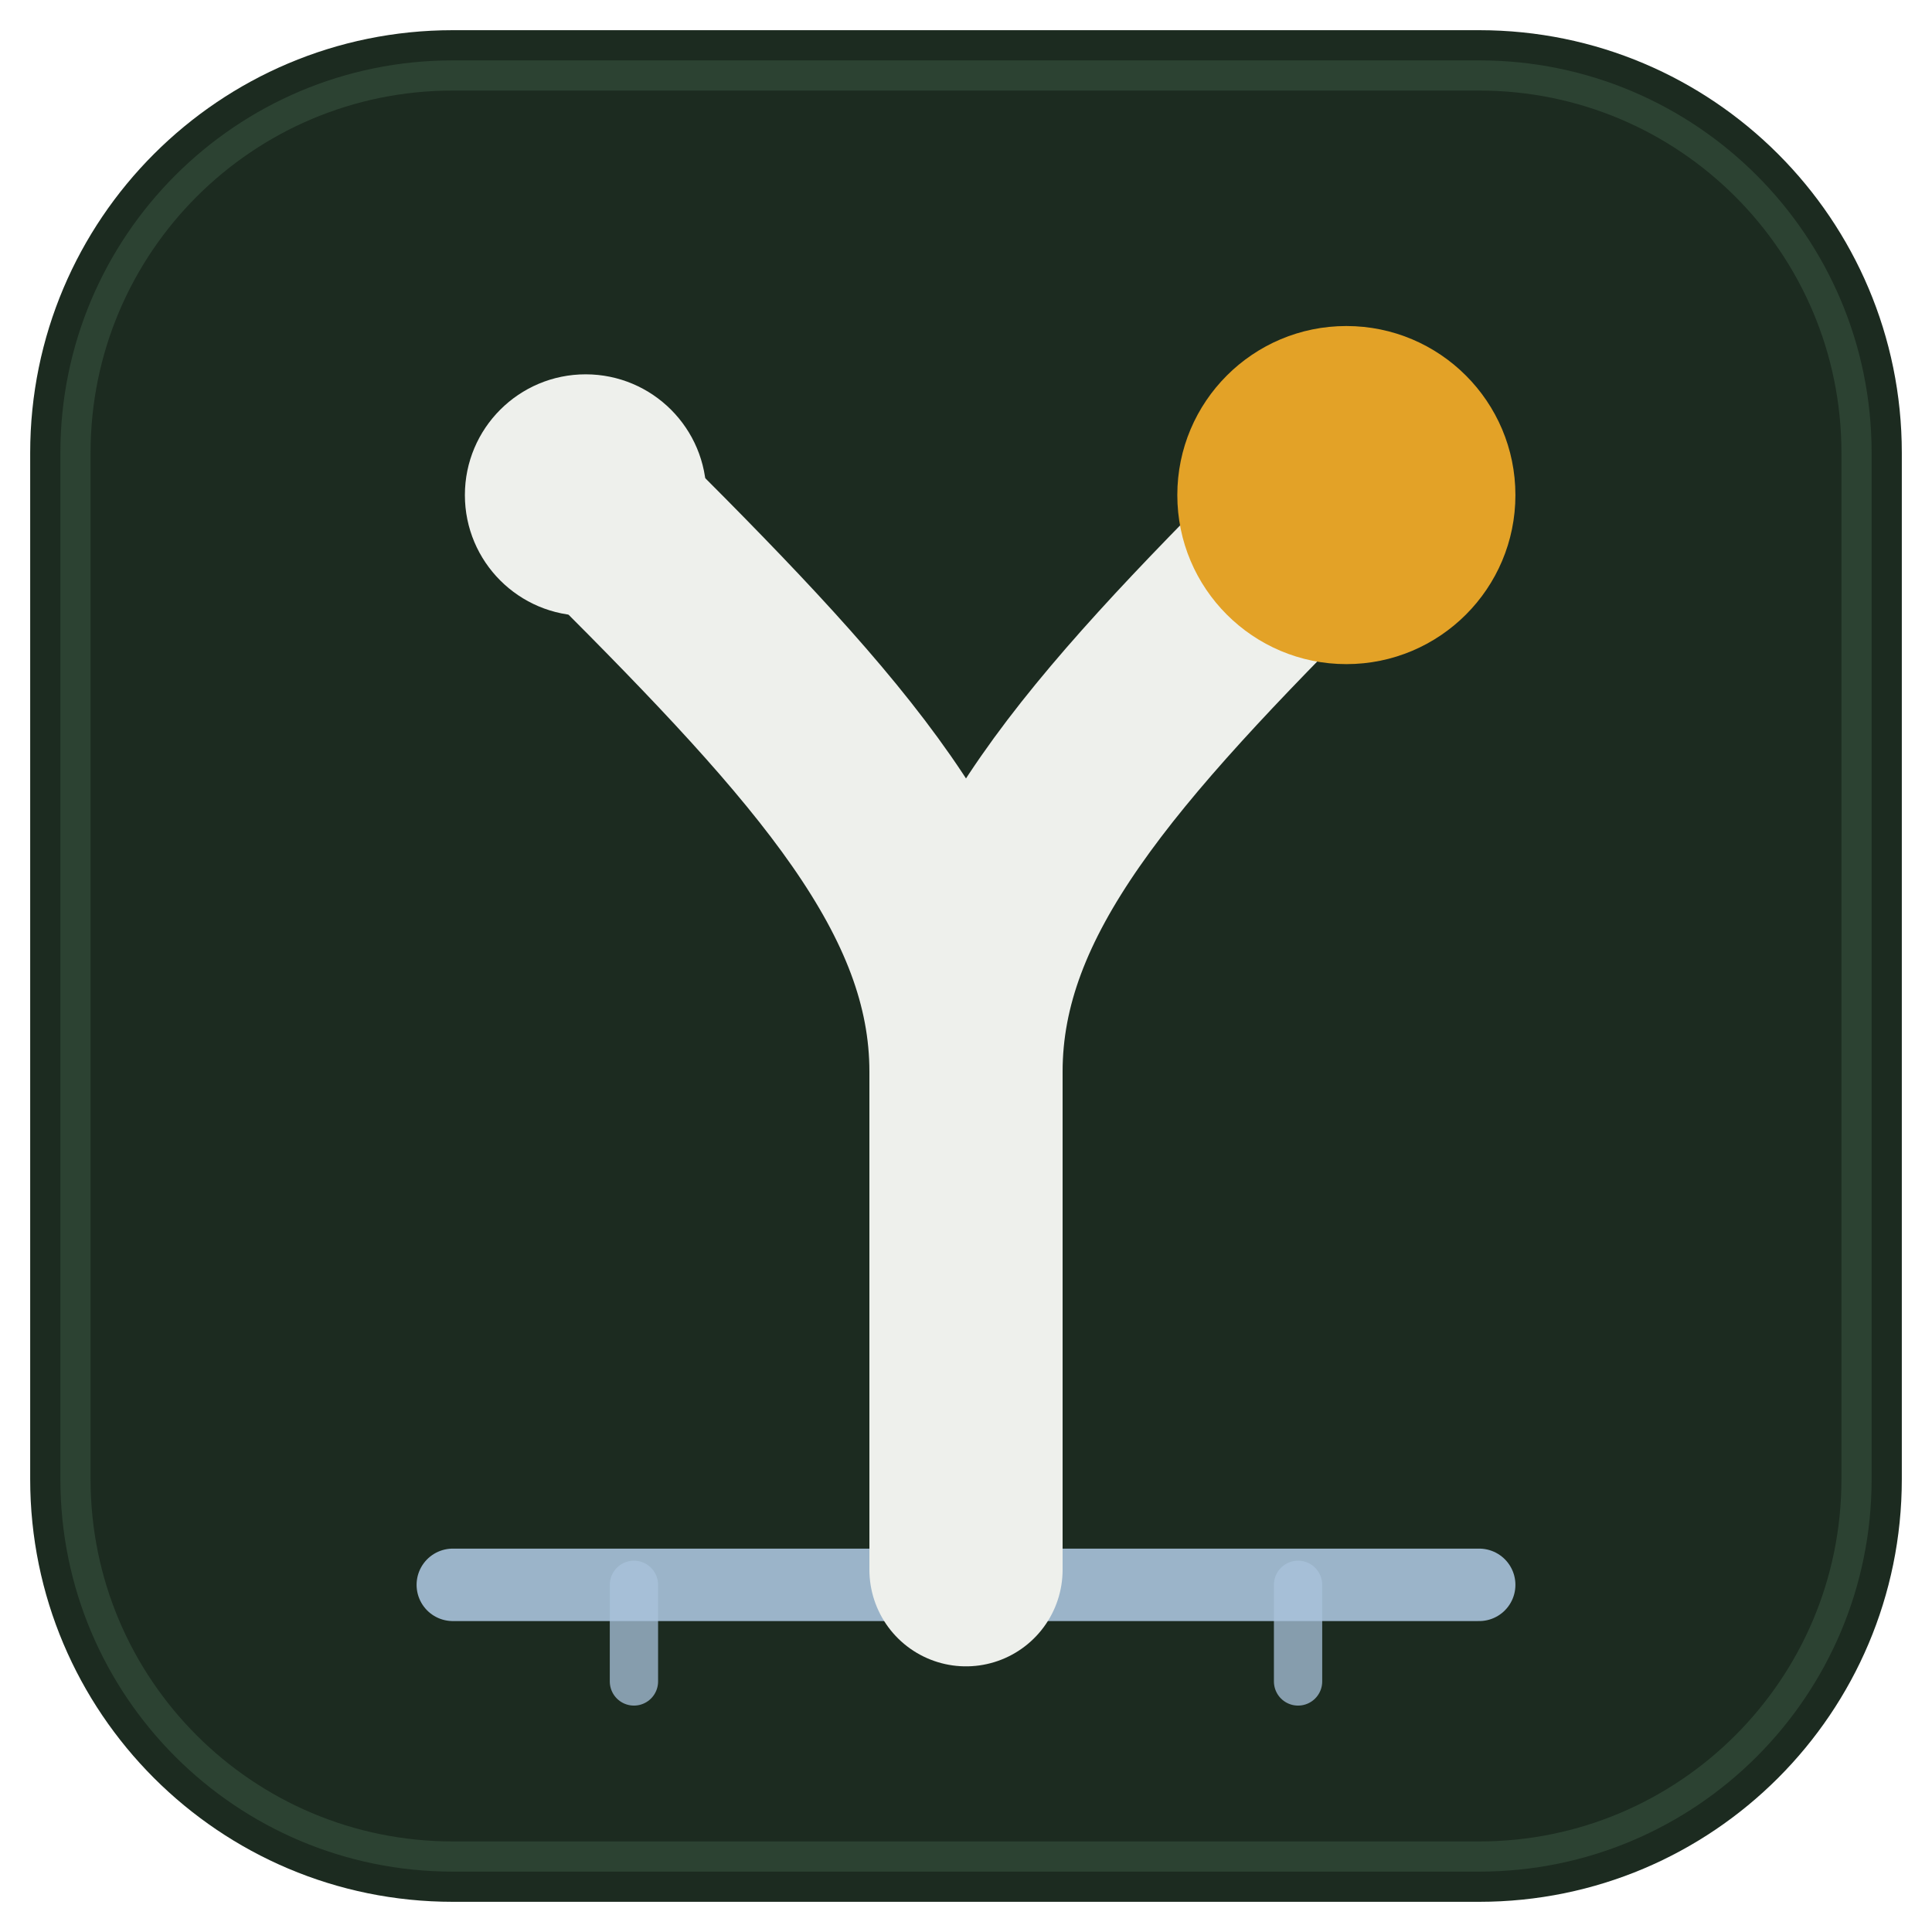
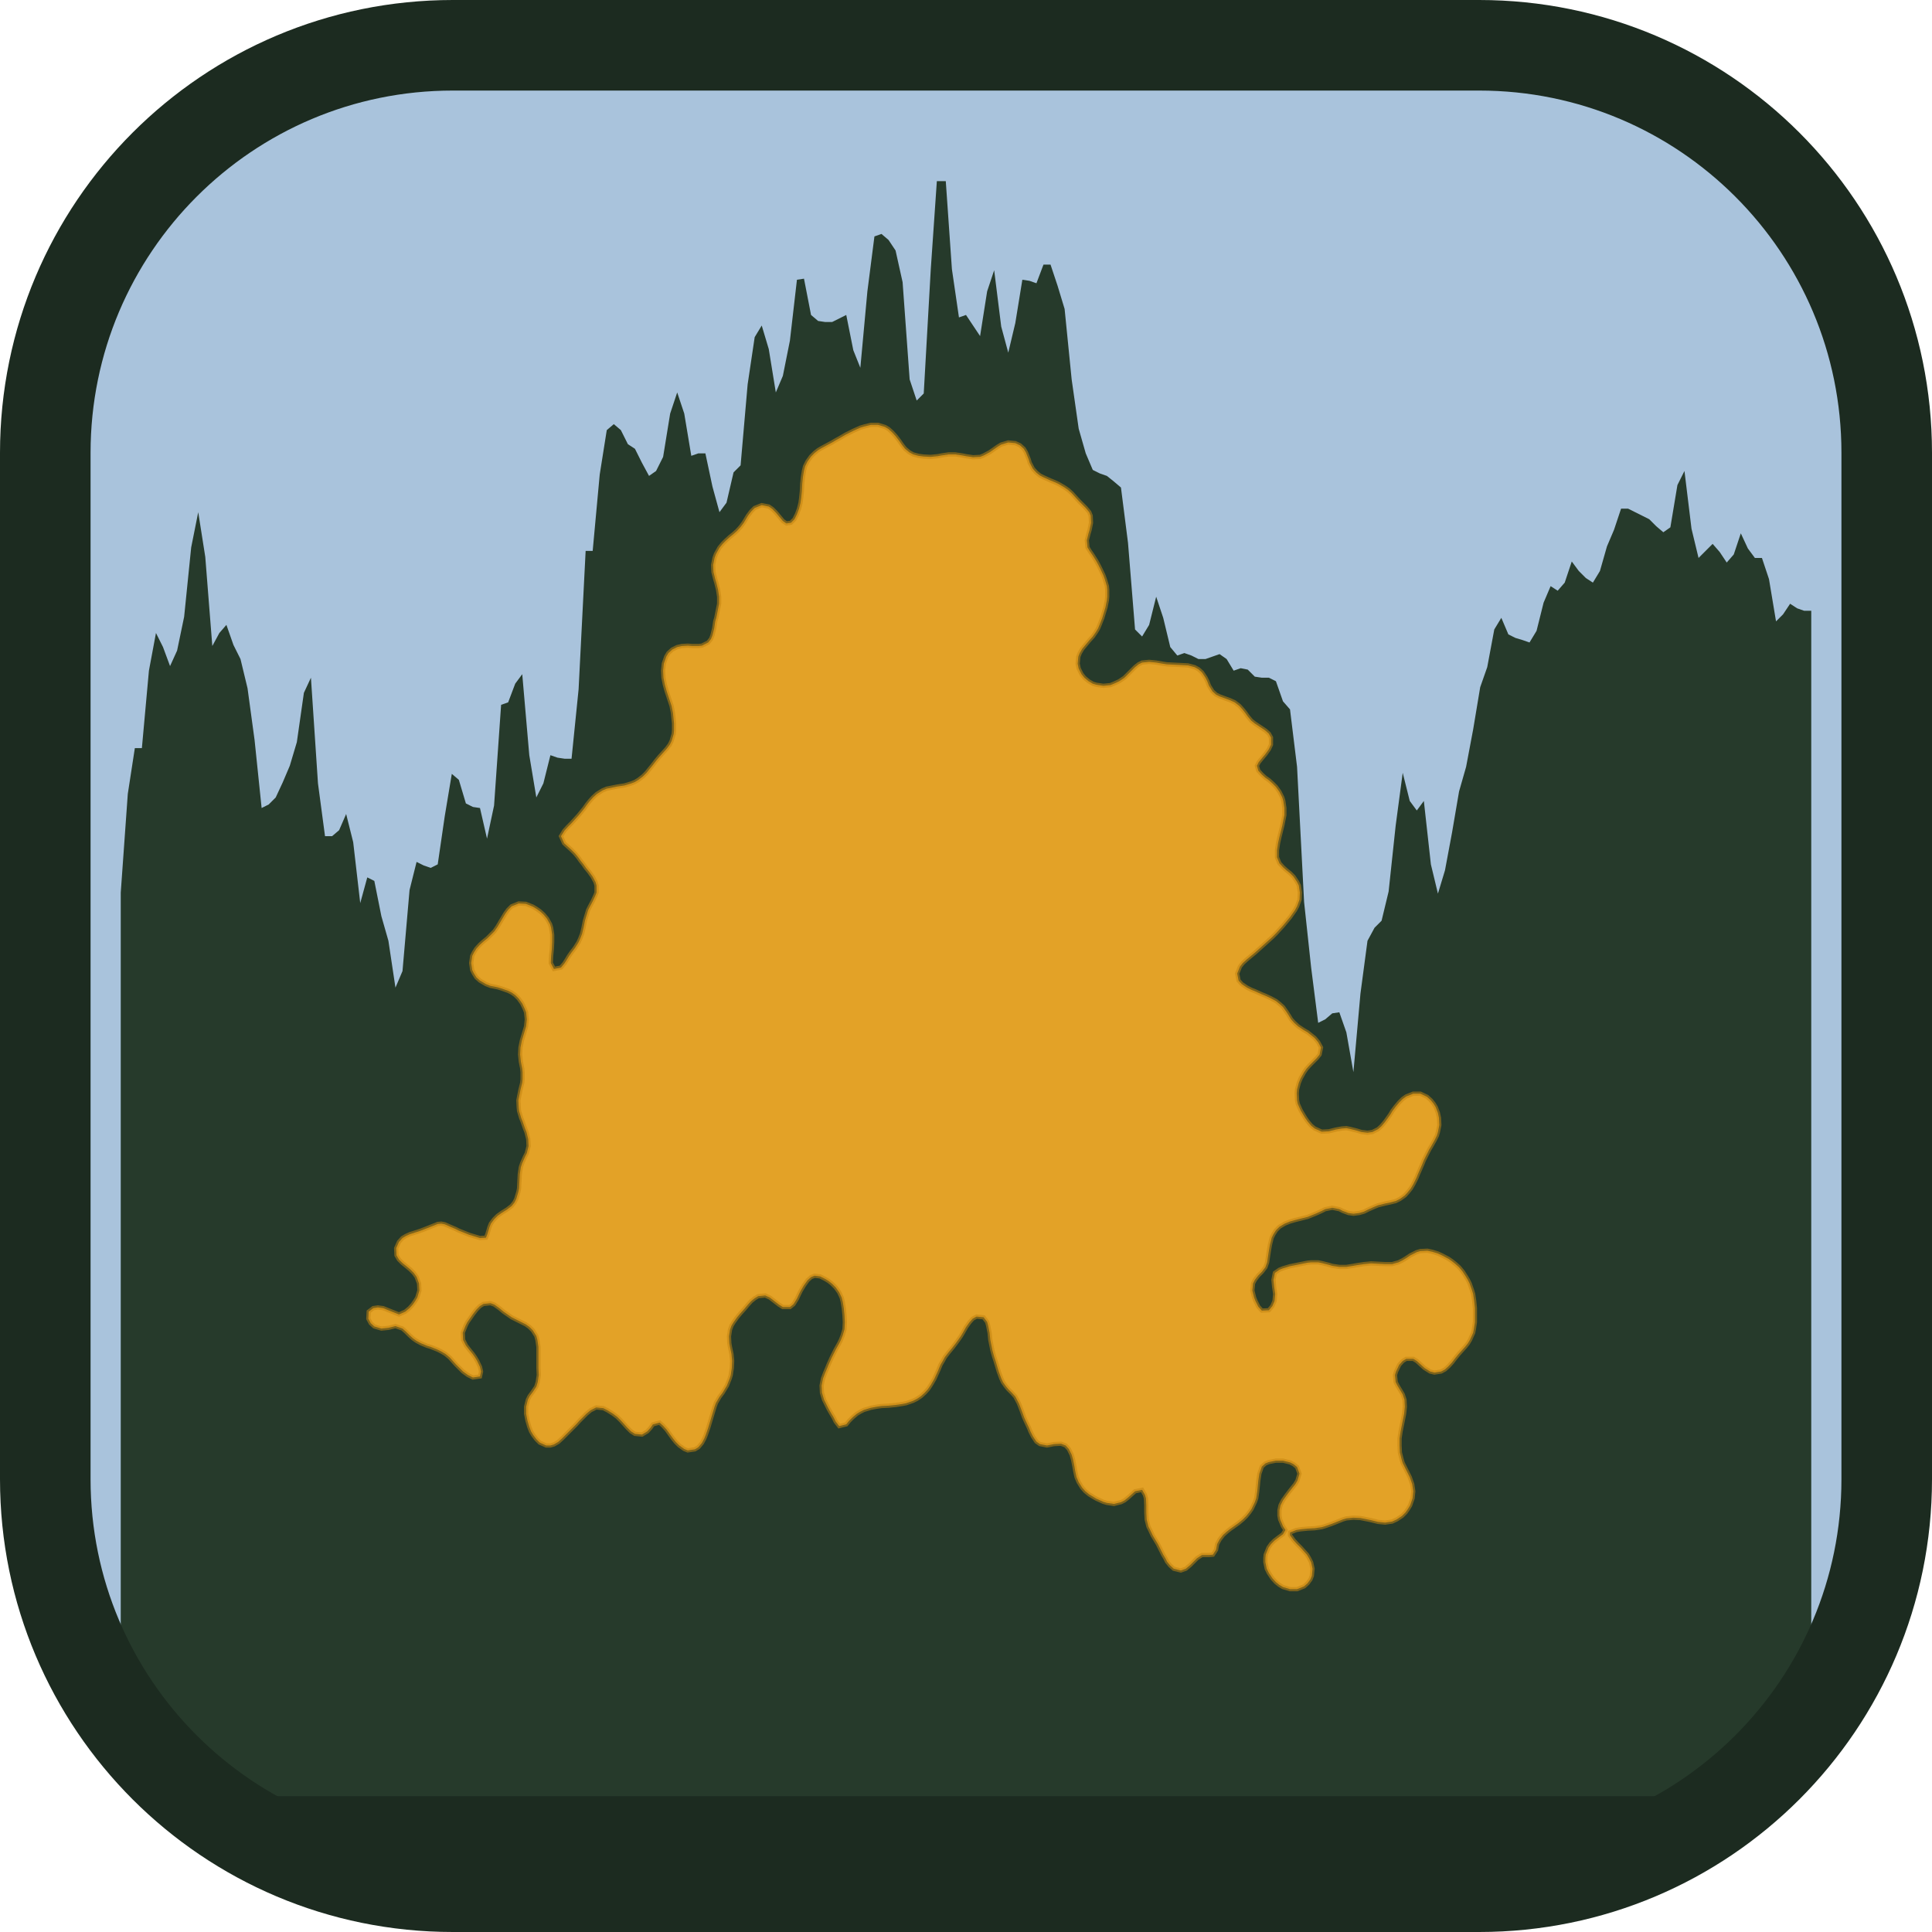
<svg xmlns="http://www.w3.org/2000/svg" width="64" height="64" viewBox="0 0 64 64">
-   <rect x="1" y="1" width="62" height="62" rx="14" fill="#1c2b20" />
-   <rect x="2.5" y="2.5" width="59" height="59" rx="12.5" fill="none" stroke="#2c4232" stroke-width="1" />
-   <g transform="translate(0.00 0.00) scale(1)">
-     <path d="M15 52.5H49" stroke="#a9c3dc" stroke-width="2.4" stroke-linecap="round" opacity=".9" />
-     <path d="M21 52.5v3.2M43 52.5v3.2" stroke="#a9c3dc" stroke-width="1.6" stroke-linecap="round" opacity=".75" />
-     <path d="M32 52V35.5C32 29.5 27.5 24.5 20.5 17.5M32 35.5C32 29.5 36.5 24.5 43.5 17.5" fill="none" stroke="#eef0ec" stroke-width="6.4" stroke-linecap="round" stroke-linejoin="round" />
-     <circle cx="44.6" cy="16.4" r="5.6" fill="#e3a227" />
-     <circle cx="19.4" cy="16.4" r="4" fill="#eef0ec" />
+   <defs>
+     <clipPath id="pl">
+       <rect x="1" y="1" width="62" height="62" rx="14" />
+     </clipPath>
+   </defs>
+   <g clip-path="url(#pl)">
+     <rect width="64" height="64" fill="#a9c3dc" />
+     <svg x="4.00" y="6.00" width="56.00" height="56.00" viewBox="30 10 480 480" preserveAspectRatio="xMidYMax meet">
+       <path d="M0.0 512.0L0.0 202.0 2.0 202.0 4.0 201.0 6.0 190.0 8.0 179.0 10.0 186.0 12.0 201.0 14.0 202.0 16.0 186.7 18.0 179.0 20.0 186.7 22.0 205.7 24.0 213.7 26.0 214.7 28.0 214.3 30.0 212.0 32.0 184.0 34.0 171.0 36.0 171.0 38.0 149.0 40.0 138.3 42.0 142.3 44.0 147.7 46.0 143.3 48.0 133.7 50.0 114.0 52.0 104.0 54.0 116.7 56.0 142.0 58.0 138.3 60.0 136.0 62.0 141.7 64.0 145.7 66.0 154.0 68.0 168.7 70.0 188.0 72.0 187.0 74.0 185.0 76.0 180.7 78.0 176.0 80.0 169.3 82.0 155.3 84.0 151.0 86.0 181.0 88.0 196.0 90.0 196.0 92.0 194.3 94.0 189.7 96.0 197.7 98.0 215.0 100.0 207.7 102.0 208.7 104.0 218.7 106.0 225.7 108.0 239.0 110.0 234.3 112.0 211.3 114.0 203.3 116.0 204.3 118.0 205.0 120.0 204.0 122.0 190.3 124.0 178.3 126.0 180.0 128.0 186.7 130.0 187.7 132.0 188.0 134.0 196.7 136.0 187.3 138.0 158.7 140.0 158.0 142.0 152.7 144.0 150.0 146.0 173.0 148.0 185.0 150.0 181.0 152.0 173.0 154.0 173.7 156.0 174.0 158.0 174.0 160.0 154.3 162.0 115.0 164.0 115.0 166.0 93.3 168.0 80.7 170.0 79.0 172.0 80.7 174.0 84.7 176.0 86.0 178.0 90.0 180.0 93.7 182.0 92.3 184.0 88.3 186.0 76.0 188.0 70.0 190.0 76.0 192.0 88.0 194.0 87.3 196.0 87.3 198.0 96.7 200.0 104.0 202.0 101.3 204.0 92.7 206.0 90.7 208.0 67.7 210.0 54.3 212.0 51.0 214.0 57.7 216.0 70.0 218.0 65.3 220.0 55.3 222.0 38.0 224.0 37.7 226.0 48.0 228.0 49.7 230.0 50.0 232.0 50.0 234.0 49.0 236.0 48.0 238.0 58.0 240.0 63.0 242.0 41.3 244.0 25.7 246.0 25.0 248.0 26.7 250.0 29.7 252.0 38.7 254.0 66.3 256.0 72.3 258.0 70.3 260.0 35.0 262.0 6.0 264.0 6.3 266.0 35.0 268.0 48.7 270.0 48.0 272.0 51.0 274.0 54.0 276.0 41.3 278.0 35.3 280.0 51.3 282.0 58.7 284.0 50.3 286.0 38.0 288.0 38.3 290.0 39.0 292.0 33.7 294.0 33.7 296.0 39.7 298.0 46.3 300.0 66.3 302.0 80.3 304.0 87.3 306.0 92.0 308.0 93.0 310.0 93.7 312.0 95.3 314.0 97.0 316.0 112.7 318.0 137.3 320.0 139.3 322.0 136.0 324.0 128.0 326.0 134.0 328.0 142.3 330.0 144.7 332.0 144.0 334.0 144.7 336.0 145.7 338.0 145.7 340.0 145.0 342.0 144.3 344.0 145.7 346.0 149.0 348.0 148.3 350.0 148.7 352.0 150.7 354.0 151.0 356.0 151.0 358.0 152.0 360.0 157.7 362.0 160.0 364.0 176.3 366.0 214.7 368.0 233.3 370.0 249.0 372.0 248.0 374.0 246.3 376.0 246.0 378.0 251.7 380.0 263.0 382.0 240.7 384.0 225.7 386.0 222.0 388.0 220.0 390.0 211.7 392.0 193.0 394.0 178.0 396.0 186.0 398.0 188.7 400.0 186.0 402.0 204.0 404.0 212.3 406.0 205.7 408.0 195.0 410.0 183.3 412.0 176.3 414.0 165.7 416.0 153.7 418.0 148.0 420.0 137.3 422.0 134.0 424.0 138.7 426.0 139.7 428.0 140.3 430.0 141.0 432.0 137.7 434.0 129.7 436.0 125.0 438.0 126.3 440.0 124.0 442.0 118.0 444.0 120.7 446.0 122.7 448.0 124.0 450.0 120.7 452.0 113.7 454.0 109.0 456.0 103.0 458.0 103.0 460.0 104.0 462.0 105.0 464.0 106.0 466.0 108.0 468.0 109.7 470.0 108.3 472.0 96.3 474.0 92.3 476.0 108.7 478.0 117.0 480.0 115.0 482.0 113.0 484.0 115.3 486.0 118.3 488.0 116.0 490.0 110.0 492.0 114.3 494.0 117.0 496.0 117.0 498.0 123.0 500.0 135.0 502.0 133.0 504.0 130.0 506.0 131.3 508.0 132.0 510.0 132.0 512.0 140.0 514.0 149.0 516.0 147.7 518.0 152.7 520.0 164.0 522.0 162.0 524.0 158.3 526.0 155.0 528.0 152.7 530.0 148.0 532.0 146.0 534.0 143.3 536.0 138.0 538.0 141.7 540.0 145.7 542.0 147.7 544.0 150.0 546.0 160.0 548.0 177.0 550.0 174.0 552.0 171.0 554.0 205.7 556.0 222.7 558.0 210.3 560.0 200.7 562.0 199.7 564.0 208.7 566.0 235.0 568.0 249.3 570.0 255.3 572.0 260.0 574.0 240.7 576.0 214.3 578.0 208.0 580.0 209.0 582.0 216.7 584.0 229.3 586.0 229.7 588.0 220.3 590.0 226.0 592.0 244.0 594.0 243.7 596.0 242.0 598.0 239.0 600.0 238.0 602.0 256.7 604.0 267.0 606.0 270.3 608.0 305.0 610.0 367.0 612.0 349.0 614.0 339.7 616.0 336.3 618.0 350.0 620.0 380.0 622.0 378.7 624.0 371.0 626.0 365.0 628.0 363.0 630.0 360.3 632.0 359.0 634.0 360.0 636.0 373.3 638.0 380.0 640.0 368.3 642.0 352.3 644.0 345.0 646.0 348.3 648.0 354.0 650.0 355.0 652.0 356.7 654.0 359.0 656.0 356.3 658.0 356.3 660.0 371.0 662.0 392.3 664.0 395.0 666.0 397.7 668.0 388.3 670.0 369.0 672.0 370.0 674.0 372.7 676.0 375.3 678.0 379.7 680.0 380.7 682.0 385.7 684.0 394.0 686.0 393.3 688.0 363.0 690.0 347.3 692.0 339.0 694.0 334.0 696.0 329.0 698.0 328.3 700.0 332.3 702.0 341.3 704.0 347.3 706.0 363.7 708.0 371.0 710.0 370.0 712.0 367.3 714.0 359.0 716.0 347.0 718.0 352.0 720.0 361.0 722.0 374.7 724.0 378.0 726.0 377.7 728.0 374.0 730.0 367.7 732.0 363.0 734.0 355.0 736.0 359.7 737.0 362.7L737.0 512.0Z" fill="#263a2b" />
+       <path d="M241.0 79.7L243.0 79.2L245.0 79.2L247.0 79.8L248.0 80.4L249.0 81.3L250.0 82.4L251.0 83.7L251.9 85.0L252.7 86.0L253.9 87.0L255.0 87.6L256.5 88.0L258.0 88.2L260.0 88.3L262.0 88.1L263.0 87.9L265.0 87.6L267.0 87.6L269.0 87.9L270.0 88.1L272.0 88.4L274.0 88.3L275.0 87.9L276.7 87.0L278.0 86.1L279.0 85.4L280.0 84.8L282.0 84.2L284.0 84.4L285.3 85.0L286.4 86.0L287.0 87.0L287.8 89.0L288.1 90.0L289.0 91.7L290.0 92.8L291.0 93.6L292.0 94.1L294.0 95.0L295.0 95.4L296.3 96.0L298.0 97.0L299.0 97.7L300.0 98.6L301.0 99.7L302.0 100.8L303.0 101.8L304.0 102.8L305.0 104.0L305.4 105.0L305.5 107.0L305.1 109.0L304.8 110.0L304.3 112.0L304.5 114.0L305.1 115.0L306.0 116.3L307.0 117.9L307.6 119.0L308.1 120.0L309.0 121.9L309.4 123.0L310.0 125.0L310.1 126.0L310.1 128.0L310.0 129.0L309.6 131.0L309.0 133.0L308.7 134.0L308.0 135.8L307.5 137.0L306.9 138.0L306.0 139.3L305.0 140.4L304.0 141.6L303.0 142.8L302.3 144.0L301.9 145.0L301.7 147.0L302.0 148.4L302.8 150.0L303.6 151.0L304.8 152.0L306.0 152.7L307.0 153.0L309.0 153.3L311.0 153.1L312.0 152.7L313.5 152.0L315.0 151.0L316.0 150.0L317.0 149.0L318.0 148.0L319.0 147.2L320.0 146.7L322.0 146.5L324.0 146.7L325.7 147.0L327.0 147.2L329.0 147.3L331.0 147.4L333.0 147.5L334.9 148.0L336.0 148.6L337.0 149.5L338.0 151.0L338.5 152.0L339.0 153.3L340.0 154.9L341.0 155.8L342.0 156.3L343.9 157.0L345.0 157.4L346.3 158.0L347.6 159.0L348.5 160.0L349.3 161.0L350.0 162.0L351.0 163.2L352.0 164.0L353.5 165.0L355.0 166.0L356.0 166.9L356.6 168.0L356.6 170.0L356.0 171.3L355.0 172.7L354.0 173.9L353.1 175.0L352.6 176.0L353.0 177.4L354.0 178.5L355.0 179.4L356.0 180.1L357.0 181.0L358.0 182.0L359.0 183.4L359.8 185.0L360.1 186.0L360.4 188.0L360.4 190.0L360.0 192.0L359.8 193.0L359.3 195.0L359.0 196.2L358.6 198.0L358.3 200.0L358.3 202.0L359.0 203.7L360.0 204.8L361.0 205.7L362.0 206.5L363.0 207.5L364.0 209.0L364.5 210.0L364.8 212.0L364.7 214.0L364.0 215.9L363.4 217.0L362.7 218.0L362.0 219.0L361.0 220.2L360.0 221.4L359.0 222.5L358.0 223.6L357.0 224.6L356.0 225.5L355.0 226.4L354.0 227.3L353.0 228.2L352.0 229.1L350.9 230.0L349.7 231.0L348.6 232.0L347.8 233.0L347.0 235.0L347.4 237.0L348.3 238.0L349.8 239.0L351.0 239.6L352.0 240.0L354.0 240.9L355.0 241.3L356.5 242.0L358.0 242.8L359.0 243.6L360.0 244.5L361.0 245.9L361.7 247.0L362.3 248.0L363.2 249.0L364.3 250.0L365.8 251.0L367.0 251.7L368.0 252.5L369.0 253.3L370.0 254.5L370.8 256.0L370.4 258.0L369.6 259.0L368.6 260.0L367.6 261.0L366.7 262.0L366.0 263.0L365.0 264.8L364.5 266.0L364.0 267.9L363.9 269.0L364.0 271.0L364.2 272.0L365.0 273.8L365.7 275.0L366.3 276.0L367.0 277.0L368.0 278.2L369.0 279.0L371.0 279.9L373.0 279.8L375.0 279.3L376.7 279.0L378.0 278.9L379.0 279.1L381.0 279.6L382.3 280.0L384.0 280.2L385.4 280.0L387.0 279.2L388.0 278.3L389.0 277.1L389.8 276.0L390.5 275.0L391.1 274.0L392.0 272.8L393.0 271.6L394.0 270.6L395.0 269.9L397.0 269.1L399.0 269.1L400.9 270.0L402.0 271.0L402.8 272.0L403.4 273.0L404.0 274.6L404.3 276.0L404.4 278.0L404.0 280.0L403.7 281.0L403.0 282.4L402.1 284.0L401.5 285.0L401.0 286.0L400.0 288.0L399.6 289.0L399.0 290.4L398.3 292.0L397.9 293.0L397.0 294.8L396.3 296.0L395.5 297.0L394.6 298.0L393.2 299.0L392.0 299.6L390.4 300.0L389.0 300.3L387.0 300.8L386.0 301.2L384.2 302.0L383.0 302.6L381.6 303.0L380.0 303.2L378.6 303.0L377.0 302.4L376.0 301.9L374.0 301.5L372.0 301.9L371.0 302.4L369.7 303.0L368.0 303.7L367.0 304.1L365.0 304.6L363.4 305.0L362.0 305.4L360.5 306.0L359.0 306.9L358.0 307.9L357.3 309.0L356.8 310.0L356.3 312.0L356.0 313.7L355.8 315.0L355.5 317.0L355.0 318.4L354.0 319.7L353.0 320.7L352.0 322.0L351.5 323.0L351.3 325.0L351.8 327.0L352.2 328.0L353.0 329.6L354.0 330.7L356.0 330.6L357.0 329.4L357.6 328.0L357.8 326.0L357.5 324.0L357.3 322.0L357.7 320.0L359.0 319.1L360.0 318.7L362.0 318.1L363.0 317.9L365.0 317.5L367.0 317.1L368.0 317.0L370.0 317.0L371.0 317.2L373.0 317.7L374.0 318.0L376.0 318.3L378.0 318.3L379.9 318.0L381.0 317.8L383.0 317.5L385.0 317.3L387.0 317.4L389.0 317.5L391.0 317.5L392.8 317.0L394.0 316.4L395.0 315.8L396.2 315.0L398.0 314.1L399.0 313.8L401.0 313.7L402.4 314.0L404.0 314.5L405.1 315.0L407.0 316.0L408.0 316.7L409.0 317.5L410.0 318.4L411.0 319.6L411.9 321.0L412.5 322.0L413.0 323.0L413.7 325.0L414.0 326.0L414.3 328.0L414.5 330.0L414.5 332.0L414.5 334.0L414.2 336.0L414.0 337.0L413.1 339.0L412.5 340.0L411.7 341.0L410.8 342.0L409.9 343.0L409.0 344.1L408.0 345.4L407.0 346.5L406.0 347.4L404.9 348.0L403.0 348.3L401.8 348.0L400.2 347.0L399.1 346.0L398.0 345.0L397.0 344.4L395.0 344.4L394.0 345.0L393.0 346.1L392.1 348.0L391.8 349.0L392.0 351.0L392.5 352.0L393.1 353.0L394.0 354.5L394.5 356.0L394.6 358.0L394.4 360.0L394.0 362.0L393.8 363.0L393.4 365.0L393.1 367.0L393.1 369.0L393.2 371.0L393.7 373.0L394.0 374.0L395.0 376.0L395.5 377.0L396.0 378.0L396.7 380.0L397.0 382.0L396.8 384.0L396.1 386.0L395.5 387.0L394.8 388.0L393.8 389.0L392.3 390.0L391.0 390.6L389.0 390.9L387.0 390.7L385.0 390.2L384.0 390.0L382.0 389.6L380.0 389.5L378.0 389.7L377.0 390.0L375.0 390.8L374.0 391.2L372.0 391.9L371.0 392.2L369.0 392.5L367.0 392.6L365.0 392.8L363.8 393.0L362.0 393.7L362.0 394.5L363.0 395.9L364.0 397.0L365.0 398.0L365.9 399.0L366.8 400.0L367.4 401.0L368.0 402.2L368.4 404.0L368.2 406.0L367.8 407.0L367.0 408.1L366.0 409.0L364.0 409.8L362.0 409.8L360.0 409.2L359.0 408.6L358.0 407.8L357.0 406.7L356.0 405.2L355.4 404.0L355.0 402.1L355.0 401.0L355.1 400.0L355.9 398.0L356.6 397.0L357.6 396.0L358.9 395.0L360.0 394.2L360.7 393.0L360.0 391.9L359.2 390.0L359.0 388.9L359.0 387.4L359.3 386.0L360.0 384.6L361.0 383.2L361.9 382.0L362.7 381.0L363.5 380.0L364.1 379.0L364.7 377.0L364.0 375.1L363.0 374.3L362.0 373.8L360.0 373.3L358.0 373.3L356.0 373.7L355.0 374.1L354.0 375.0L353.3 377.0L353.0 379.0L352.9 380.0L352.7 382.0L352.4 384.0L352.0 385.1L351.1 387.0L350.4 388.0L349.6 389.0L348.6 390.0L347.4 391.0L346.0 392.0L345.0 392.7L344.0 393.5L343.0 394.4L342.0 395.7L341.3 397.0L341.0 398.6L340.1 400.0L339.0 400.1L337.0 400.1L335.6 401.0L334.6 402.0L333.6 403.0L332.4 404.0L331.0 404.5L329.0 404.0L328.0 403.1L327.1 402.0L326.6 401.0L326.0 400.0L325.0 398.0L324.5 397.0L323.9 396.0L323.0 394.5L322.3 393.0L321.8 392.0L321.3 390.0L321.2 388.0L321.2 386.0L321.1 384.0L320.8 383.0L320.0 381.6L318.0 382.0L317.0 382.9L316.0 383.8L315.0 384.6L314.0 385.1L312.0 385.6L310.0 385.3L309.0 385.0L307.0 384.1L306.0 383.5L305.0 382.9L303.9 382.0L303.0 381.0L302.0 379.4L301.4 378.0L301.0 376.2L300.8 375.0L300.4 373.0L300.0 371.6L299.2 370.0L298.3 369.0L297.0 368.5L295.0 368.6L293.0 369.0L291.0 368.6L290.0 367.9L289.0 366.4L288.3 365.0L287.9 364.0L287.0 362.1L286.5 361.0L286.0 359.6L285.4 358.0L285.0 357.0L284.0 355.1L283.0 354.0L282.0 353.0L281.2 352.0L280.5 351.0L280.0 349.9L279.3 348.0L279.0 347.0L278.4 345.0L278.0 343.8L277.5 342.0L277.1 340.0L276.9 339.0L276.7 337.0L276.3 335.0L276.0 333.9L275.0 332.6L273.0 332.4L271.9 333.0L271.0 334.0L270.0 335.4L269.1 337.0L268.5 338.0L267.8 339.0L267.0 340.1L266.0 341.4L265.0 342.6L264.0 343.9L263.4 345.0L262.8 346.0L262.0 347.9L261.5 349.0L261.0 350.1L260.0 351.8L259.2 353.0L258.3 354.0L257.2 355.0L256.0 355.8L255.0 356.3L253.0 357.0L252.0 357.2L250.0 357.5L248.0 357.7L246.0 357.8L244.6 358.0L243.0 358.3L241.0 358.9L240.0 359.4L239.0 360.0L237.8 361.0L236.8 362.0L236.0 363.0L234.0 363.5L233.0 362.2L232.4 361.0L231.8 360.0L231.0 358.6L230.2 357.0L229.7 356.0L229.1 354.0L229.0 352.0L229.4 350.0L230.0 348.4L230.6 347.0L231.0 346.0L231.9 344.0L232.4 343.0L233.0 341.8L234.0 340.0L234.5 339.0L235.0 337.7L235.5 336.0L235.6 334.0L235.5 332.0L235.3 330.0L235.0 328.2L234.7 327.0L234.0 325.5L233.0 324.1L232.0 323.1L231.0 322.3L230.0 321.7L228.6 321.0L227.0 320.8L226.0 321.2L225.0 322.1L224.0 323.5L223.1 325.0L222.6 326.0L222.0 327.3L221.0 328.9L220.0 329.7L218.0 329.7L216.9 329.0L215.6 328.0L214.3 327.0L213.0 326.4L211.0 326.6L210.0 327.2L209.0 328.0L208.0 329.1L207.0 330.3L206.0 331.4L205.0 332.6L204.0 334.0L203.4 335.0L203.0 336.1L202.7 338.0L202.8 340.0L203.0 341.1L203.4 343.0L203.6 345.0L203.5 347.0L203.2 349.0L202.9 350.0L202.1 352.0L201.5 353.0L200.9 354.0L200.0 355.2L199.0 356.9L198.6 358.0L198.0 360.0L197.7 361.0L197.1 363.0L196.8 364.0L196.1 366.0L195.7 367.0L195.0 368.3L194.0 369.5L193.0 370.1L191.0 370.4L190.0 370.0L188.6 369.0L187.6 368.0L186.8 367.0L186.0 365.9L185.0 364.5L184.0 363.4L183.0 362.5L181.1 363.0L180.4 364.0L179.5 365.0L178.0 365.9L176.0 365.7L174.9 365.0L173.9 364.0L173.0 363.0L172.0 361.9L171.0 360.9L169.8 360.0L168.2 359.0L167.0 358.4L165.0 358.2L163.4 359.0L162.2 360.0L161.2 361.0L160.2 362.0L159.3 363.0L158.3 364.0L157.3 365.0L156.3 366.0L155.3 367.0L154.2 368.0L153.0 368.7L152.0 369.0L150.8 369.0L149.0 368.2L148.0 367.2L147.1 366.0L146.5 365.0L146.0 363.7L145.5 362.0L145.1 360.0L145.1 358.0L145.6 356.0L146.1 355.0L147.0 353.8L148.0 352.3L148.4 351.0L148.7 349.0L148.6 347.0L148.6 345.0L148.6 343.0L148.6 341.0L148.3 339.0L148.0 337.9L147.0 336.3L146.0 335.3L145.0 334.6L143.8 334.0L142.0 333.1L141.0 332.6L140.0 331.9L138.7 331.0L137.5 330.0L136.1 329.0L135.0 328.6L133.0 328.8L132.0 329.4L131.0 330.4L130.0 331.7L129.1 333.0L128.4 334.0L127.9 335.0L127.1 337.0L127.2 339.0L128.0 340.6L129.0 341.9L129.9 343.0L130.6 344.0L131.2 345.0L132.0 346.7L132.3 348.0L132.0 349.4L130.0 349.7L128.6 349.0L127.2 348.0L126.2 347.0L125.2 346.0L124.3 345.0L123.4 344.0L122.2 343.0L121.0 342.3L120.0 341.8L118.0 341.0L117.0 340.7L115.3 340.0L114.0 339.3L113.0 338.6L112.0 337.7L111.0 336.7L110.0 335.8L108.0 335.1L106.0 335.6L104.0 335.8L102.0 335.2L101.0 334.3L100.3 333.0L100.4 331.0L101.7 330.0L103.0 329.8L104.5 330.0L106.0 330.6L107.0 331.0L109.0 331.8L110.8 331.0L112.0 330.0L112.9 329.0L113.6 328.0L114.2 327.0L114.8 325.0L114.7 323.0L114.0 321.1L113.2 320.0L112.2 319.0L111.0 318.0L110.0 317.2L109.0 316.2L108.3 315.0L108.2 313.0L109.0 311.2L110.0 310.1L111.0 309.5L112.1 309.0L114.0 308.4L115.2 308.0L117.0 307.3L118.0 306.9L120.0 306.1L121.0 306.0L122.0 306.2L123.8 307.0L125.0 307.5L126.0 308.0L128.0 308.8L129.0 309.2L131.0 309.8L132.0 310.1L133.7 310.0L134.1 309.0L134.7 307.0L135.1 306.0L136.0 304.8L137.0 303.8L138.1 303.0L139.7 302.0L141.0 301.0L141.8 300.0L142.3 299.0L142.9 297.0L143.1 296.0L143.2 294.0L143.3 292.0L143.6 290.0L144.0 288.8L144.8 287.0L145.3 286.0L145.8 284.0L145.7 282.0L145.2 280.0L144.8 279.0L144.1 277.0L143.7 276.0L143.1 274.0L143.0 273.0L142.9 271.0L143.1 270.0L143.5 268.0L144.0 266.0L144.1 265.0L144.1 263.0L144.0 262.0L143.6 260.0L143.4 258.0L143.5 256.0L143.9 254.0L144.2 253.0L144.8 251.0L145.1 250.0L145.3 248.0L145.1 246.0L144.7 245.0L144.0 243.5L143.0 242.1L142.0 241.1L141.0 240.4L140.0 239.9L138.0 239.2L137.0 238.9L135.0 238.5L133.7 238.0L132.0 237.0L131.0 236.1L130.3 235.0L129.8 234.0L129.5 232.0L129.8 230.0L130.3 229.0L131.0 227.9L132.0 226.8L133.0 225.9L134.1 225.0L135.1 224.0L136.1 223.0L137.0 221.7L138.0 220.0L138.6 219.0L139.2 218.0L140.0 216.9L141.0 215.9L143.0 215.1L145.0 215.2L147.0 216.0L148.0 216.6L149.0 217.3L150.0 218.2L151.0 219.4L151.9 221.0L152.2 222.0L152.5 224.0L152.5 226.0L152.4 228.0L152.2 230.0L152.1 232.0L153.0 233.7L155.0 233.3L156.0 232.1L156.7 231.0L157.3 230.0L158.0 229.0L159.0 227.7L160.0 226.1L160.5 225.0L161.0 223.7L161.4 222.0L161.8 220.0L162.1 219.0L162.7 217.0L163.2 216.0L164.0 214.5L164.7 213.0L165.1 212.0L165.1 210.0L164.8 209.0L164.0 207.5L163.0 206.1L162.1 205.0L161.4 204.0L160.6 203.0L159.9 202.0L159.0 200.9L158.0 199.9L157.0 199.0L155.9 198.0L155.0 196.0L156.0 194.4L157.0 193.3L158.0 192.3L159.0 191.2L160.0 190.1L160.9 189.0L161.7 188.0L162.4 187.0L163.2 186.0L164.1 185.0L165.2 184.0L166.8 183.0L168.0 182.5L170.0 182.1L171.0 181.9L173.0 181.6L175.0 181.0L176.0 180.6L177.0 180.0L178.3 179.0L179.3 178.0L180.1 177.0L181.0 175.9L182.0 174.6L183.0 173.4L184.0 172.3L185.0 171.2L185.9 170.0L186.4 169.0L187.0 167.0L187.1 166.0L187.1 164.0L187.0 163.0L186.8 161.0L186.4 159.0L186.0 157.8L185.4 156.0L185.0 154.8L184.5 153.0L184.1 151.0L184.0 149.0L184.2 147.0L184.9 145.0L185.5 144.0L186.6 143.0L188.0 142.3L189.3 142.0L191.0 141.9L192.3 142.0L194.0 142.0L195.0 141.9L196.8 141.0L197.6 140.0L198.0 139.0L198.5 137.0L198.8 135.0L199.1 134.0L199.5 132.0L199.9 130.0L199.9 128.0L199.6 126.0L199.1 124.0L198.8 123.0L198.3 121.0L198.2 119.0L198.6 117.0L199.0 115.9L200.0 114.1L200.9 113.0L201.9 112.0L203.0 111.0L204.0 110.2L205.0 109.3L206.0 108.2L206.9 107.0L207.5 106.0L208.1 105.0L209.0 103.8L210.0 102.8L212.0 102.0L214.0 102.4L215.0 103.1L216.0 104.1L217.0 105.3L218.0 106.5L219.0 107.2L220.3 107.0L221.3 106.0L222.0 104.6L222.6 103.0L223.0 101.4L223.2 100.0L223.4 98.0L223.5 96.0L223.7 94.0L224.0 92.2L224.3 91.0L225.0 89.6L226.0 88.2L227.0 87.2L228.0 86.4L229.0 85.8L230.5 85.0L232.0 84.2L233.0 83.6L234.1 83.0L235.8 82.0L237.0 81.4L238.0 80.9L240.0 80.0L241.0 79.7Z" fill="#e3a227" />
+       <path d="M241.0 79.7L243.0 79.2L245.0 79.2L247.0 79.8L248.0 80.4L249.0 81.3L250.0 82.4L251.0 83.7L251.9 85.0L252.7 86.0L253.9 87.0L255.0 87.6L256.5 88.0L258.0 88.2L260.0 88.3L262.0 88.1L263.0 87.9L265.0 87.6L267.0 87.6L269.0 87.9L270.0 88.1L272.0 88.4L274.0 88.3L275.0 87.9L276.7 87.0L278.0 86.1L279.0 85.4L280.0 84.8L282.0 84.2L284.0 84.4L285.3 85.0L286.4 86.0L287.0 87.0L287.8 89.0L288.1 90.0L289.0 91.7L290.0 92.8L291.0 93.6L292.0 94.1L294.0 95.0L295.0 95.4L296.3 96.0L298.0 97.0L299.0 97.7L300.0 98.6L301.0 99.7L302.0 100.8L303.0 101.8L304.0 102.8L305.0 104.0L305.4 105.0L305.5 107.0L305.1 109.0L304.8 110.0L304.3 112.0L304.5 114.0L305.1 115.0L306.0 116.3L307.0 117.9L307.6 119.0L308.1 120.0L309.0 121.9L309.4 123.0L310.0 125.0L310.1 126.0L310.1 128.0L310.0 129.0L309.6 131.0L309.0 133.0L308.7 134.0L308.0 135.8L307.5 137.0L306.9 138.0L306.0 139.3L305.0 140.4L304.0 141.6L303.0 142.8L302.3 144.0L301.9 145.0L301.7 147.0L302.0 148.4L302.8 150.0L303.6 151.0L304.8 152.0L306.0 152.7L307.0 153.0L309.0 153.3L311.0 153.1L312.0 152.7L313.5 152.0L315.0 151.0L316.0 150.0L317.0 149.0L318.0 148.0L319.0 147.2L320.0 146.7L322.0 146.5L324.0 146.7L325.7 147.0L327.0 147.2L329.0 147.3L331.0 147.4L333.0 147.5L334.9 148.0L336.0 148.6L337.0 149.5L338.0 151.0L338.5 152.0L339.0 153.3L340.0 154.9L341.0 155.8L342.0 156.3L343.9 157.0L345.0 157.4L346.3 158.0L347.6 159.0L348.5 160.0L349.3 161.0L350.0 162.0L351.0 163.2L352.0 164.0L353.5 165.0L355.0 166.0L356.0 166.9L356.6 168.0L356.6 170.0L356.0 171.3L355.0 172.7L354.0 173.9L353.1 175.0L352.6 176.0L353.0 177.4L354.0 178.5L355.0 179.4L356.0 180.1L357.0 181.0L358.0 182.0L359.0 183.4L359.8 185.0L360.1 186.0L360.4 188.0L360.4 190.0L360.0 192.0L359.8 193.0L359.3 195.0L359.0 196.2L358.6 198.0L358.3 200.0L358.3 202.0L359.0 203.7L360.0 204.8L361.0 205.7L362.0 206.5L363.0 207.5L364.0 209.0L364.5 210.0L364.8 212.0L364.7 214.0L364.0 215.9L363.4 217.0L362.7 218.0L362.0 219.0L361.0 220.2L360.0 221.4L359.0 222.5L358.0 223.6L357.0 224.6L356.0 225.5L355.0 226.4L354.0 227.3L353.0 228.2L352.0 229.1L350.9 230.0L349.7 231.0L348.6 232.0L347.8 233.0L347.0 235.0L347.4 237.0L348.3 238.0L349.8 239.0L351.0 239.6L352.0 240.0L354.0 240.9L355.0 241.3L356.5 242.0L358.0 242.8L359.0 243.6L360.0 244.5L361.0 245.9L361.7 247.0L362.3 248.0L363.2 249.0L364.3 250.0L365.8 251.0L367.0 251.7L368.0 252.5L369.0 253.3L370.0 254.5L370.8 256.0L370.4 258.0L369.6 259.0L368.6 260.0L367.6 261.0L366.7 262.0L366.0 263.0L365.0 264.8L364.5 266.0L364.0 267.9L363.9 269.0L364.0 271.0L364.2 272.0L365.0 273.8L365.7 275.0L366.3 276.0L367.0 277.0L368.0 278.2L369.0 279.0L371.0 279.9L373.0 279.8L375.0 279.3L376.7 279.0L378.0 278.9L379.0 279.1L381.0 279.6L382.3 280.0L384.0 280.2L385.4 280.0L387.0 279.2L388.0 278.3L389.0 277.1L389.8 276.0L390.5 275.0L391.1 274.0L392.0 272.8L393.0 271.6L394.0 270.6L395.0 269.9L397.0 269.1L399.0 269.1L400.9 270.0L402.0 271.0L402.8 272.0L403.4 273.0L404.0 274.6L404.3 276.0L404.4 278.0L404.0 280.0L403.7 281.0L403.0 282.4L402.1 284.0L401.5 285.0L401.0 286.0L400.0 288.0L399.6 289.0L399.0 290.4L398.3 292.0L397.9 293.0L397.0 294.8L396.3 296.0L395.5 297.0L394.6 298.0L393.2 299.0L392.0 299.6L390.4 300.0L389.0 300.3L387.0 300.8L386.0 301.2L384.2 302.0L383.0 302.6L381.6 303.0L380.0 303.2L378.6 303.0L377.0 302.4L376.0 301.9L374.0 301.5L372.0 301.9L371.0 302.4L369.7 303.0L368.0 303.7L367.0 304.1L365.0 304.6L363.4 305.0L362.0 305.4L360.5 306.0L359.0 306.9L358.0 307.9L357.3 309.0L356.8 310.0L356.3 312.0L356.0 313.7L355.8 315.0L355.5 317.0L355.0 318.4L354.0 319.7L353.0 320.7L352.0 322.0L351.5 323.0L351.3 325.0L351.8 327.0L352.2 328.0L353.0 329.6L354.0 330.7L356.0 330.6L357.0 329.4L357.6 328.0L357.8 326.0L357.5 324.0L357.3 322.0L357.7 320.0L359.0 319.1L360.0 318.7L362.0 318.1L363.0 317.9L365.0 317.5L367.0 317.1L368.0 317.0L370.0 317.0L371.0 317.2L373.0 317.7L374.0 318.0L376.0 318.3L378.0 318.3L379.9 318.0L381.0 317.8L383.0 317.5L385.0 317.3L387.0 317.4L389.0 317.5L391.0 317.5L392.8 317.0L394.0 316.4L395.0 315.8L396.2 315.0L398.0 314.1L399.0 313.8L401.0 313.7L402.4 314.0L404.0 314.5L405.1 315.0L407.0 316.0L408.0 316.7L409.0 317.5L410.0 318.4L411.0 319.6L411.9 321.0L412.5 322.0L413.0 323.0L413.7 325.0L414.0 326.0L414.3 328.0L414.5 330.0L414.5 332.0L414.5 334.0L414.2 336.0L414.0 337.0L413.1 339.0L412.5 340.0L411.7 341.0L410.8 342.0L409.9 343.0L409.0 344.1L408.0 345.4L407.0 346.5L406.0 347.4L404.9 348.0L403.0 348.3L401.8 348.0L400.2 347.0L399.1 346.0L398.0 345.0L397.0 344.4L395.0 344.4L394.0 345.0L393.0 346.1L392.1 348.0L391.8 349.0L392.0 351.0L392.5 352.0L393.1 353.0L394.0 354.5L394.5 356.0L394.6 358.0L394.4 360.0L394.0 362.0L393.8 363.0L393.4 365.0L393.1 367.0L393.1 369.0L393.2 371.0L393.7 373.0L394.0 374.0L395.0 376.0L395.5 377.0L396.0 378.0L396.7 380.0L397.0 382.0L396.8 384.0L396.1 386.0L395.5 387.0L394.8 388.0L393.8 389.0L392.3 390.0L391.0 390.6L389.0 390.9L387.0 390.7L385.0 390.2L384.0 390.0L382.0 389.6L380.0 389.5L378.0 389.7L377.0 390.0L375.0 390.8L374.0 391.2L372.0 391.9L371.0 392.2L369.0 392.5L367.0 392.6L365.0 392.8L363.8 393.0L362.0 393.7L362.0 394.5L363.0 395.9L364.0 397.0L365.0 398.0L365.9 399.0L366.8 400.0L367.4 401.0L368.0 402.2L368.4 404.0L368.2 406.0L367.8 407.0L367.0 408.1L366.0 409.0L364.0 409.8L362.0 409.8L360.0 409.2L359.0 408.6L358.0 407.8L357.0 406.7L356.0 405.2L355.4 404.0L355.0 402.1L355.0 401.0L355.1 400.0L355.9 398.0L356.6 397.0L357.6 396.0L358.9 395.0L360.0 394.2L360.7 393.0L360.0 391.9L359.2 390.0L359.0 388.9L359.0 387.4L359.3 386.0L360.0 384.6L361.0 383.2L361.9 382.0L362.7 381.0L363.5 380.0L364.1 379.0L364.7 377.0L364.0 375.1L363.0 374.3L362.0 373.8L360.0 373.3L358.0 373.3L356.0 373.7L355.0 374.1L354.0 375.0L353.3 377.0L353.0 379.0L352.9 380.0L352.7 382.0L352.4 384.0L352.0 385.1L351.1 387.0L350.4 388.0L349.6 389.0L348.6 390.0L347.4 391.0L346.0 392.0L345.0 392.7L344.0 393.5L343.0 394.4L342.0 395.7L341.3 397.0L341.0 398.6L340.1 400.0L339.0 400.1L337.0 400.1L335.6 401.0L334.6 402.0L333.6 403.0L332.4 404.0L331.0 404.5L329.0 404.0L328.0 403.1L327.1 402.0L326.6 401.0L326.0 400.0L325.0 398.0L324.5 397.0L323.9 396.0L323.0 394.5L322.3 393.0L321.8 392.0L321.3 390.0L321.2 388.0L321.2 386.0L321.1 384.0L320.8 383.0L320.0 381.6L318.0 382.0L317.0 382.9L316.0 383.8L315.0 384.6L314.0 385.1L312.0 385.6L310.0 385.3L309.0 385.0L307.0 384.1L306.0 383.5L305.0 382.9L303.9 382.0L303.0 381.0L302.0 379.4L301.4 378.0L301.0 376.2L300.8 375.0L300.4 373.0L300.0 371.6L299.2 370.0L298.3 369.0L297.0 368.5L295.0 368.6L293.0 369.0L291.0 368.6L290.0 367.9L289.0 366.4L288.3 365.0L287.9 364.0L287.0 362.1L286.5 361.0L286.0 359.6L285.4 358.0L285.0 357.0L284.0 355.1L283.0 354.0L282.0 353.0L281.2 352.0L280.5 351.0L280.0 349.9L279.3 348.0L279.0 347.0L278.4 345.0L278.0 343.8L277.5 342.0L277.1 340.0L276.9 339.0L276.7 337.0L276.3 335.0L276.0 333.9L275.0 332.6L273.0 332.4L271.9 333.0L271.0 334.0L270.0 335.4L269.1 337.0L268.5 338.0L267.8 339.0L267.0 340.1L266.0 341.4L265.0 342.6L264.0 343.9L263.4 345.0L262.8 346.0L262.0 347.9L261.5 349.0L261.0 350.1L260.0 351.8L259.2 353.0L258.3 354.0L257.2 355.0L256.0 355.8L255.0 356.3L253.0 357.0L252.0 357.2L250.0 357.5L248.0 357.7L246.0 357.8L244.6 358.0L243.0 358.3L241.0 358.9L240.0 359.4L239.0 360.0L237.8 361.0L236.8 362.0L236.0 363.0L234.0 363.5L233.0 362.2L232.4 361.0L231.8 360.0L231.0 358.6L230.2 357.0L229.7 356.0L229.1 354.0L229.0 352.0L229.4 350.0L230.0 348.4L230.6 347.0L231.0 346.0L231.9 344.0L232.4 343.0L233.0 341.8L234.0 340.0L234.5 339.0L235.0 337.7L235.5 336.0L235.6 334.0L235.5 332.0L235.3 330.0L235.0 328.2L234.7 327.0L234.0 325.5L233.0 324.1L232.0 323.1L231.0 322.3L230.0 321.7L228.6 321.0L227.0 320.8L226.0 321.2L225.0 322.1L224.0 323.5L223.1 325.0L222.6 326.0L222.0 327.3L221.0 328.9L220.0 329.7L218.0 329.7L216.9 329.0L215.6 328.0L214.3 327.0L213.0 326.4L211.0 326.6L210.0 327.2L209.0 328.0L208.0 329.1L207.0 330.3L206.0 331.4L205.0 332.6L204.0 334.0L203.4 335.0L203.0 336.1L202.7 338.0L202.8 340.0L203.0 341.1L203.4 343.0L203.6 345.0L203.5 347.0L203.2 349.0L202.9 350.0L202.1 352.0L201.5 353.0L200.9 354.0L200.0 355.2L199.0 356.9L198.6 358.0L198.0 360.0L197.7 361.0L197.1 363.0L196.8 364.0L196.1 366.0L195.7 367.0L195.0 368.3L194.0 369.5L193.0 370.1L191.0 370.4L190.0 370.0L188.6 369.0L187.6 368.0L186.8 367.0L186.0 365.9L185.0 364.5L184.0 363.4L183.0 362.5L181.1 363.0L180.4 364.0L179.5 365.0L178.0 365.9L176.0 365.7L174.9 365.0L173.9 364.0L173.0 363.0L172.0 361.9L171.0 360.9L169.8 360.0L168.2 359.0L167.0 358.4L165.0 358.2L163.4 359.0L162.2 360.0L161.2 361.0L160.2 362.0L159.3 363.0L158.3 364.0L157.3 365.0L156.3 366.0L155.3 367.0L154.2 368.0L153.0 368.7L152.0 369.0L150.8 369.0L149.0 368.2L148.0 367.2L147.1 366.0L146.5 365.0L146.0 363.7L145.5 362.0L145.1 360.0L145.1 358.0L145.6 356.0L146.1 355.0L147.0 353.8L148.0 352.3L148.4 351.0L148.7 349.0L148.6 347.0L148.6 345.0L148.6 343.0L148.6 341.0L148.3 339.0L148.0 337.9L147.0 336.3L146.0 335.3L145.0 334.6L143.8 334.0L142.0 333.1L141.0 332.6L140.0 331.9L138.7 331.0L137.5 330.0L136.1 329.0L135.0 328.6L133.0 328.8L132.0 329.4L131.0 330.4L130.0 331.7L129.1 333.0L128.4 334.0L127.9 335.0L127.1 337.0L127.2 339.0L128.0 340.6L129.0 341.9L129.9 343.0L130.6 344.0L131.2 345.0L132.0 346.7L132.3 348.0L132.0 349.4L130.0 349.7L128.6 349.0L127.2 348.0L126.2 347.0L125.2 346.0L124.3 345.0L123.4 344.0L122.2 343.0L121.0 342.3L120.0 341.8L118.0 341.0L117.0 340.7L115.3 340.0L114.0 339.3L113.0 338.6L112.0 337.7L111.0 336.7L110.0 335.8L108.0 335.1L106.0 335.6L104.0 335.8L102.0 335.2L101.0 334.3L100.3 333.0L100.4 331.0L101.7 330.0L103.0 329.8L104.5 330.0L106.0 330.6L107.0 331.0L109.0 331.8L110.8 331.0L112.0 330.0L112.9 329.0L113.6 328.0L114.2 327.0L114.8 325.0L114.7 323.0L114.0 321.1L113.2 320.0L112.2 319.0L111.0 318.0L110.0 317.2L109.0 316.2L108.3 315.0L108.2 313.0L109.0 311.2L110.0 310.1L111.0 309.5L112.1 309.0L114.0 308.4L115.2 308.0L117.0 307.3L118.0 306.9L120.0 306.1L121.0 306.0L122.0 306.2L123.8 307.0L125.0 307.5L126.0 308.0L128.0 308.8L129.0 309.2L131.0 309.8L132.0 310.1L133.7 310.0L134.1 309.0L134.7 307.0L135.1 306.0L136.0 304.8L137.0 303.8L138.1 303.0L139.7 302.0L141.0 301.0L141.8 300.0L142.3 299.0L142.9 297.0L143.1 296.0L143.2 294.0L143.3 292.0L143.6 290.0L144.0 288.8L144.8 287.0L145.3 286.0L145.8 284.0L145.7 282.0L145.2 280.0L144.8 279.0L144.1 277.0L143.7 276.0L143.1 274.0L143.0 273.0L142.9 271.0L143.1 270.0L143.5 268.0L144.0 266.0L144.1 265.0L144.1 263.0L144.0 262.0L143.6 260.0L143.4 258.0L143.5 256.0L143.9 254.0L144.2 253.0L144.8 251.0L145.1 250.0L145.3 248.0L145.1 246.0L144.7 245.0L144.0 243.5L143.0 242.1L142.0 241.1L141.0 240.4L140.0 239.9L138.0 239.2L137.0 238.9L135.0 238.5L133.7 238.0L132.0 237.0L131.0 236.1L130.3 235.0L129.8 234.0L129.5 232.0L129.8 230.0L130.3 229.0L131.0 227.9L132.0 226.8L133.0 225.9L134.1 225.0L135.1 224.0L136.1 223.0L137.0 221.7L138.0 220.0L138.6 219.0L139.2 218.0L140.0 216.9L141.0 215.9L143.0 215.1L145.0 215.2L147.0 216.0L148.0 216.6L149.0 217.3L150.0 218.2L151.0 219.4L151.9 221.0L152.2 222.0L152.5 224.0L152.5 226.0L152.4 228.0L152.2 230.0L152.1 232.0L153.0 233.7L155.0 233.3L156.0 232.1L156.7 231.0L157.3 230.0L158.0 229.0L159.0 227.7L160.0 226.1L160.5 225.0L161.0 223.7L161.4 222.0L161.8 220.0L162.1 219.0L162.7 217.0L163.2 216.0L164.0 214.5L164.7 213.0L165.1 212.0L165.1 210.0L164.8 209.0L164.0 207.5L163.0 206.1L162.1 205.0L161.4 204.0L160.6 203.0L159.9 202.0L159.0 200.9L158.0 199.9L157.0 199.0L155.9 198.0L155.0 196.0L156.0 194.4L157.0 193.3L158.0 192.3L159.0 191.2L160.0 190.1L160.9 189.0L161.7 188.0L162.4 187.0L163.2 186.0L164.1 185.0L165.2 184.0L166.8 183.0L168.0 182.5L170.0 182.1L171.0 181.9L173.0 181.6L175.0 181.0L176.0 180.6L177.0 180.0L178.3 179.0L179.3 178.0L180.1 177.0L181.0 175.9L182.0 174.6L183.0 173.4L184.0 172.3L185.0 171.2L185.9 170.0L186.4 169.0L187.0 167.0L187.1 166.0L187.1 164.0L187.0 163.0L186.8 161.0L186.4 159.0L186.0 157.8L185.4 156.0L185.0 154.8L184.5 153.0L184.1 151.0L184.0 149.0L184.2 147.0L184.9 145.0L185.5 144.0L186.6 143.0L188.0 142.3L189.3 142.0L191.0 141.9L192.3 142.0L194.0 142.0L195.0 141.9L196.8 141.0L197.6 140.0L198.0 139.0L198.5 137.0L198.8 135.0L199.1 134.0L199.5 132.0L199.9 130.0L199.9 128.0L199.6 126.0L199.1 124.0L198.8 123.0L198.3 121.0L198.2 119.0L198.6 117.0L199.0 115.9L200.0 114.1L200.9 113.0L201.9 112.0L203.0 111.0L204.0 110.2L205.0 109.3L206.0 108.2L206.9 107.0L207.5 106.0L208.1 105.0L209.0 103.8L210.0 102.8L212.0 102.0L214.0 102.4L215.0 103.1L216.0 104.1L217.0 105.3L218.0 106.5L219.0 107.2L220.3 107.0L221.3 106.0L222.0 104.6L222.6 103.0L223.0 101.4L223.2 100.0L223.4 98.0L223.5 96.0L223.7 94.0L224.0 92.2L224.3 91.0L225.0 89.6L226.0 88.2L227.0 87.2L228.0 86.4L229.0 85.8L230.5 85.0L232.0 84.2L233.0 83.6L234.1 83.0L235.8 82.0L237.0 81.4L238.0 80.9L240.0 80.0L241.0 79.7Z" fill="none" stroke="#c3830f" stroke-width="1.2" opacity=".55" />
+     </svg>
+     <rect x="0" y="59.50" width="64" height="5.00" fill="#1c2b20" />
  </g>
+   <rect x="1.5" y="1.5" width="61" height="61" rx="13.5" fill="none" stroke="#1c2b20" stroke-width="3" />
</svg>
